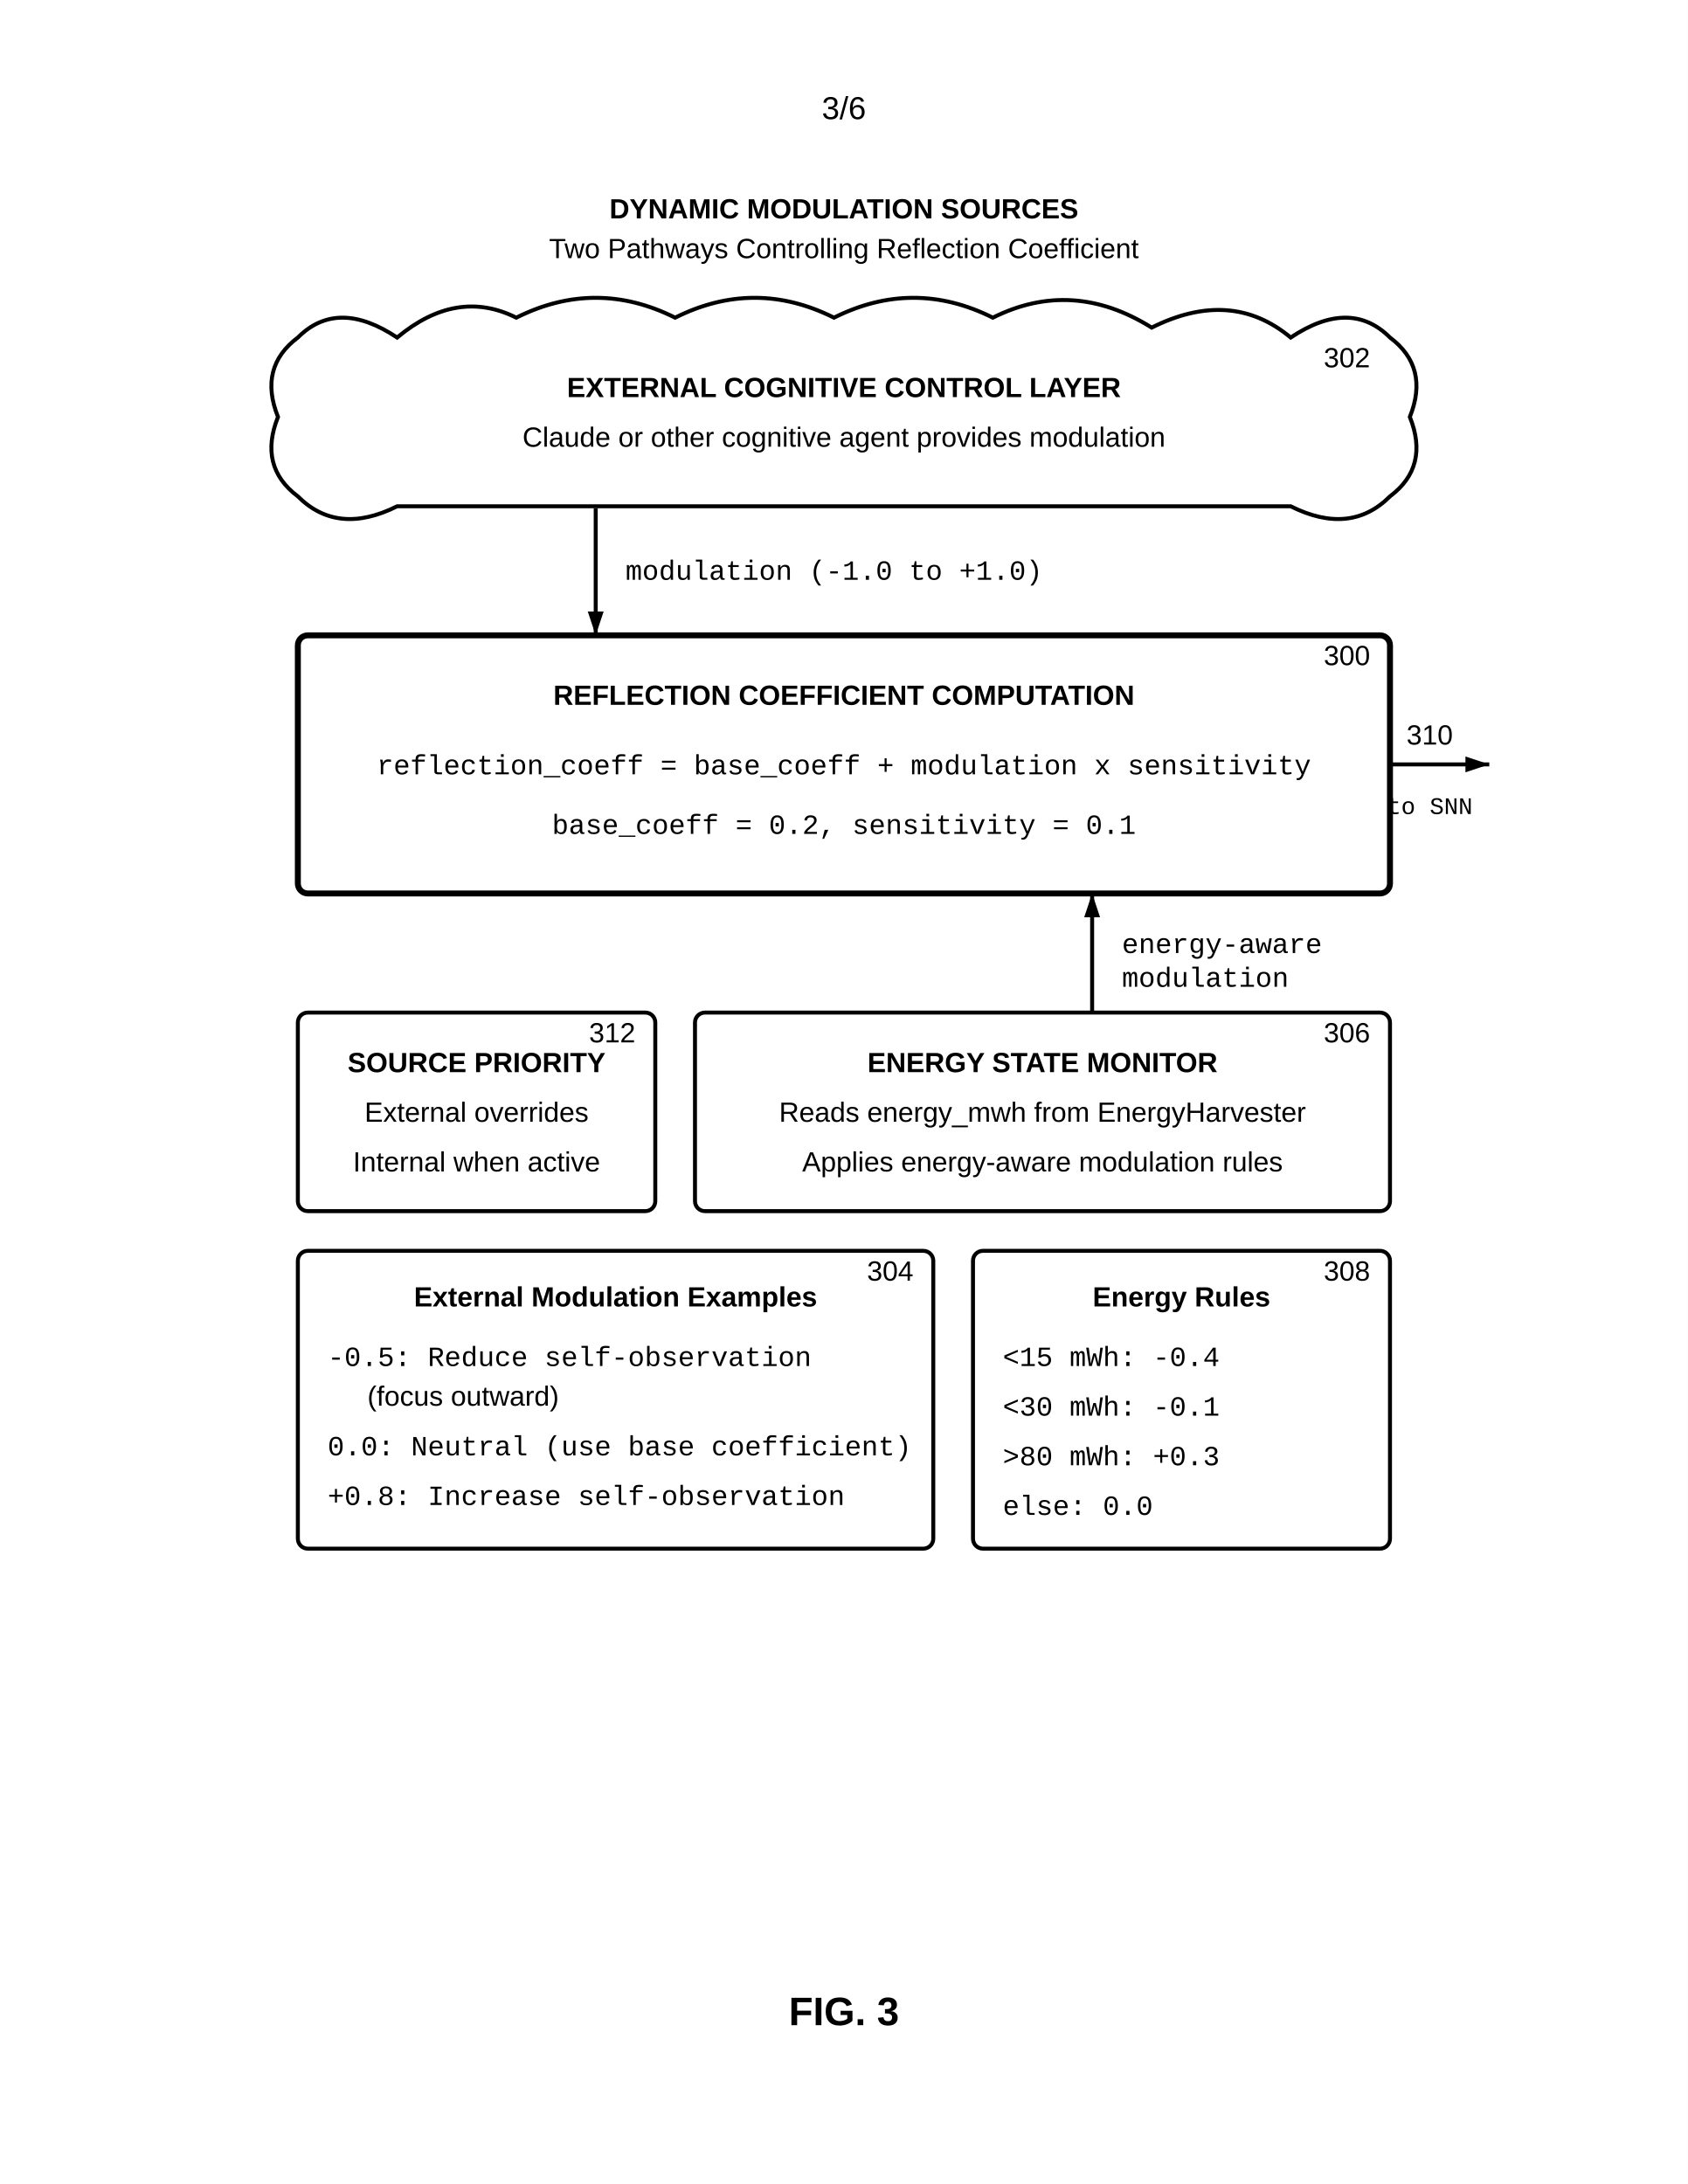
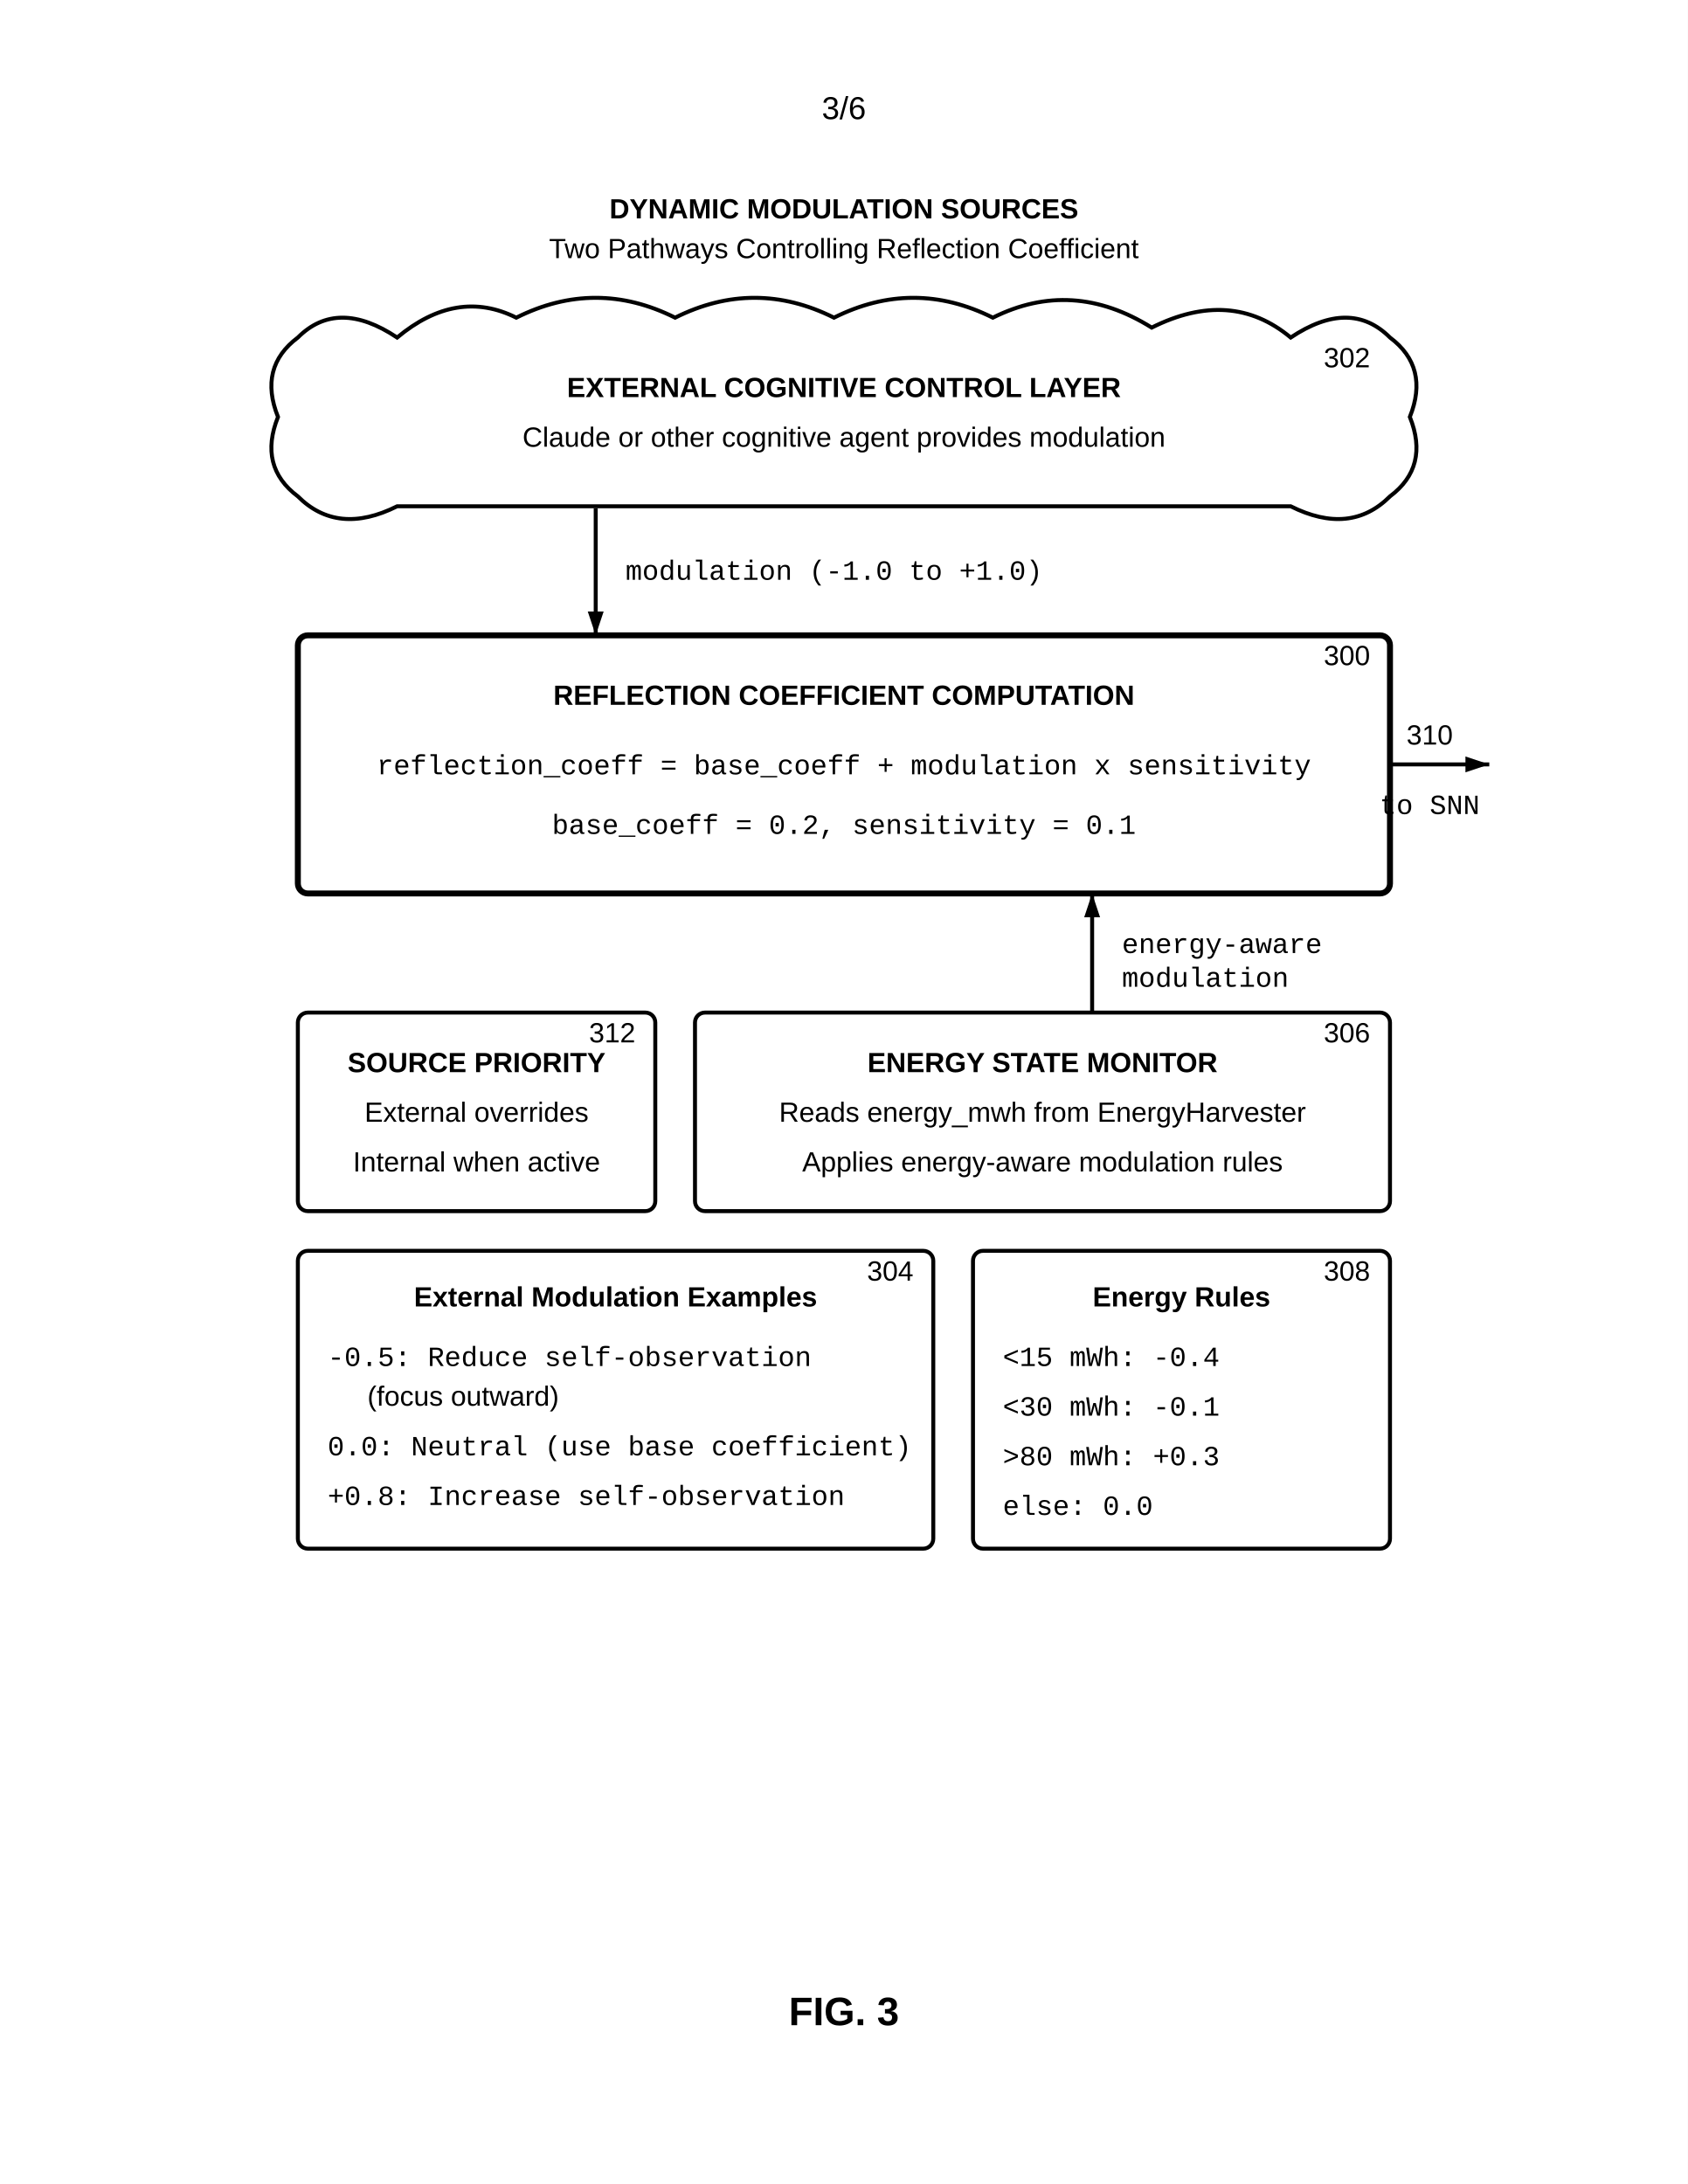
<svg xmlns="http://www.w3.org/2000/svg" width="8.5in" height="11in" viewBox="0 0 850 1100">
  <defs>
    <marker id="ah" markerWidth="6" markerHeight="4" refX="6" refY="2" orient="auto">
      <polygon points="0 0, 6 2, 0 4" fill="black" />
    </marker>
  </defs>
  <rect width="100%" height="100%" fill="white" />
  <text x="425" y="60" font-family="Arial, sans-serif" font-size="16" text-anchor="middle">3/6</text>
  <text x="425" y="110" font-family="Arial, sans-serif" font-size="14" font-weight="bold" text-anchor="middle">DYNAMIC MODULATION SOURCES</text>
  <text x="425" y="130" font-family="Arial, sans-serif" font-size="14" text-anchor="middle">Two Pathways Controlling Reflection Coefficient</text>
  <path d="M200,170 Q170,150 150,170 Q130,185 140,210 Q130,235 150,250 Q170,270 200,255 H650 Q680,270 700,250 Q720,235 710,210 Q720,185 700,170 Q680,150 650,170 Q620,145 580,165 Q540,140 500,160 Q460,140 420,160 Q380,140 340,160 Q300,140 260,160 Q230,145 200,170 Z" fill="none" stroke="black" stroke-width="2" />
  <text x="425" y="200" font-family="Arial, sans-serif" font-size="14" font-weight="bold" text-anchor="middle">EXTERNAL COGNITIVE CONTROL LAYER</text>
  <text x="425" y="225" font-family="Arial, sans-serif" font-size="14" text-anchor="middle">Claude or other cognitive agent provides modulation</text>
  <text x="690" y="185" font-family="Arial, sans-serif" font-size="14" text-anchor="end">302</text>
  <line x1="300" y1="256" x2="300" y2="320" stroke="black" stroke-width="2" marker-end="url(#ah)" />
  <text x="315" y="292" font-family="Courier New, monospace" font-size="14" text-anchor="start">modulation (-1.0 to +1.0)</text>
  <rect x="150" y="320" width="550" height="130" rx="5" fill="none" stroke="black" stroke-width="3" />
  <text x="425" y="355" font-family="Arial, sans-serif" font-size="14" font-weight="bold" text-anchor="middle">REFLECTION COEFFICIENT COMPUTATION</text>
  <text x="425" y="390" font-family="Courier New, monospace" font-size="14" text-anchor="middle">reflection_coeff = base_coeff + modulation x sensitivity</text>
  <text x="425" y="420" font-family="Courier New, monospace" font-size="14" text-anchor="middle">base_coeff = 0.2, sensitivity = 0.1</text>
  <text x="690" y="335" font-family="Arial, sans-serif" font-size="14" text-anchor="end">300</text>
  <line x1="550" y1="510" x2="550" y2="450" stroke="black" stroke-width="2" marker-end="url(#ah)" />
  <text x="565" y="480" font-family="Courier New, monospace" font-size="14" text-anchor="start">energy-aware</text>
  <text x="565" y="497" font-family="Courier New, monospace" font-size="14" text-anchor="start">modulation</text>
  <line x1="700" y1="385" x2="750" y2="385" stroke="black" stroke-width="2" marker-end="url(#ah)" />
  <text x="720" y="375" font-family="Arial, sans-serif" font-size="14" text-anchor="middle">310</text>
-   <text x="720" y="410" font-family="Courier New, monospace" font-size="12" text-anchor="middle">to SNN</text>
+   <text x="720" y="410" font-family="Courier New, monospace" font-size="14" text-anchor="middle">to SNN</text>
  <rect x="350" y="510" width="350" height="100" rx="5" fill="none" stroke="black" stroke-width="2" />
  <text x="525" y="540" font-family="Arial, sans-serif" font-size="14" font-weight="bold" text-anchor="middle">ENERGY STATE MONITOR</text>
  <text x="525" y="565" font-family="Arial, sans-serif" font-size="14" text-anchor="middle">Reads energy_mwh from EnergyHarvester</text>
  <text x="525" y="590" font-family="Arial, sans-serif" font-size="14" text-anchor="middle">Applies energy-aware modulation rules</text>
  <text x="690" y="525" font-family="Arial, sans-serif" font-size="14" text-anchor="end">306</text>
  <rect x="150" y="510" width="180" height="100" rx="5" fill="none" stroke="black" stroke-width="2" />
  <text x="240" y="540" font-family="Arial, sans-serif" font-size="14" font-weight="bold" text-anchor="middle">SOURCE PRIORITY</text>
  <text x="240" y="565" font-family="Arial, sans-serif" font-size="14" text-anchor="middle">External overrides</text>
  <text x="240" y="590" font-family="Arial, sans-serif" font-size="14" text-anchor="middle">Internal when active</text>
  <text x="320" y="525" font-family="Arial, sans-serif" font-size="14" text-anchor="end">312</text>
  <rect x="150" y="630" width="320" height="150" rx="5" fill="none" stroke="black" stroke-width="2" />
  <text x="310" y="658" font-family="Arial, sans-serif" font-size="14" font-weight="bold" text-anchor="middle">External Modulation Examples</text>
  <text x="165" y="688" font-family="Courier New, monospace" font-size="14" text-anchor="start">-0.5: Reduce self-observation</text>
  <text x="185" y="708" font-family="Arial, sans-serif" font-size="14" text-anchor="start">(focus outward)</text>
  <text x="165" y="733" font-family="Courier New, monospace" font-size="14" text-anchor="start"> 0.0: Neutral (use base coefficient)</text>
  <text x="165" y="758" font-family="Courier New, monospace" font-size="14" text-anchor="start">+0.8: Increase self-observation</text>
  <text x="460" y="645" font-family="Arial, sans-serif" font-size="14" text-anchor="end">304</text>
  <rect x="490" y="630" width="210" height="150" rx="5" fill="none" stroke="black" stroke-width="2" />
  <text x="595" y="658" font-family="Arial, sans-serif" font-size="14" font-weight="bold" text-anchor="middle">Energy Rules</text>
  <text x="505" y="688" font-family="Courier New, monospace" font-size="14" text-anchor="start">&lt;15 mWh: -0.4</text>
  <text x="505" y="713" font-family="Courier New, monospace" font-size="14" text-anchor="start">&lt;30 mWh: -0.1</text>
  <text x="505" y="738" font-family="Courier New, monospace" font-size="14" text-anchor="start">&gt;80 mWh: +0.3</text>
  <text x="505" y="763" font-family="Courier New, monospace" font-size="14" text-anchor="start">else: 0.0</text>
  <text x="690" y="645" font-family="Arial, sans-serif" font-size="14" text-anchor="end">308</text>
  <text x="425" y="1020" font-family="Arial, sans-serif" font-size="20" font-weight="bold" text-anchor="middle">FIG. 3</text>
</svg>
